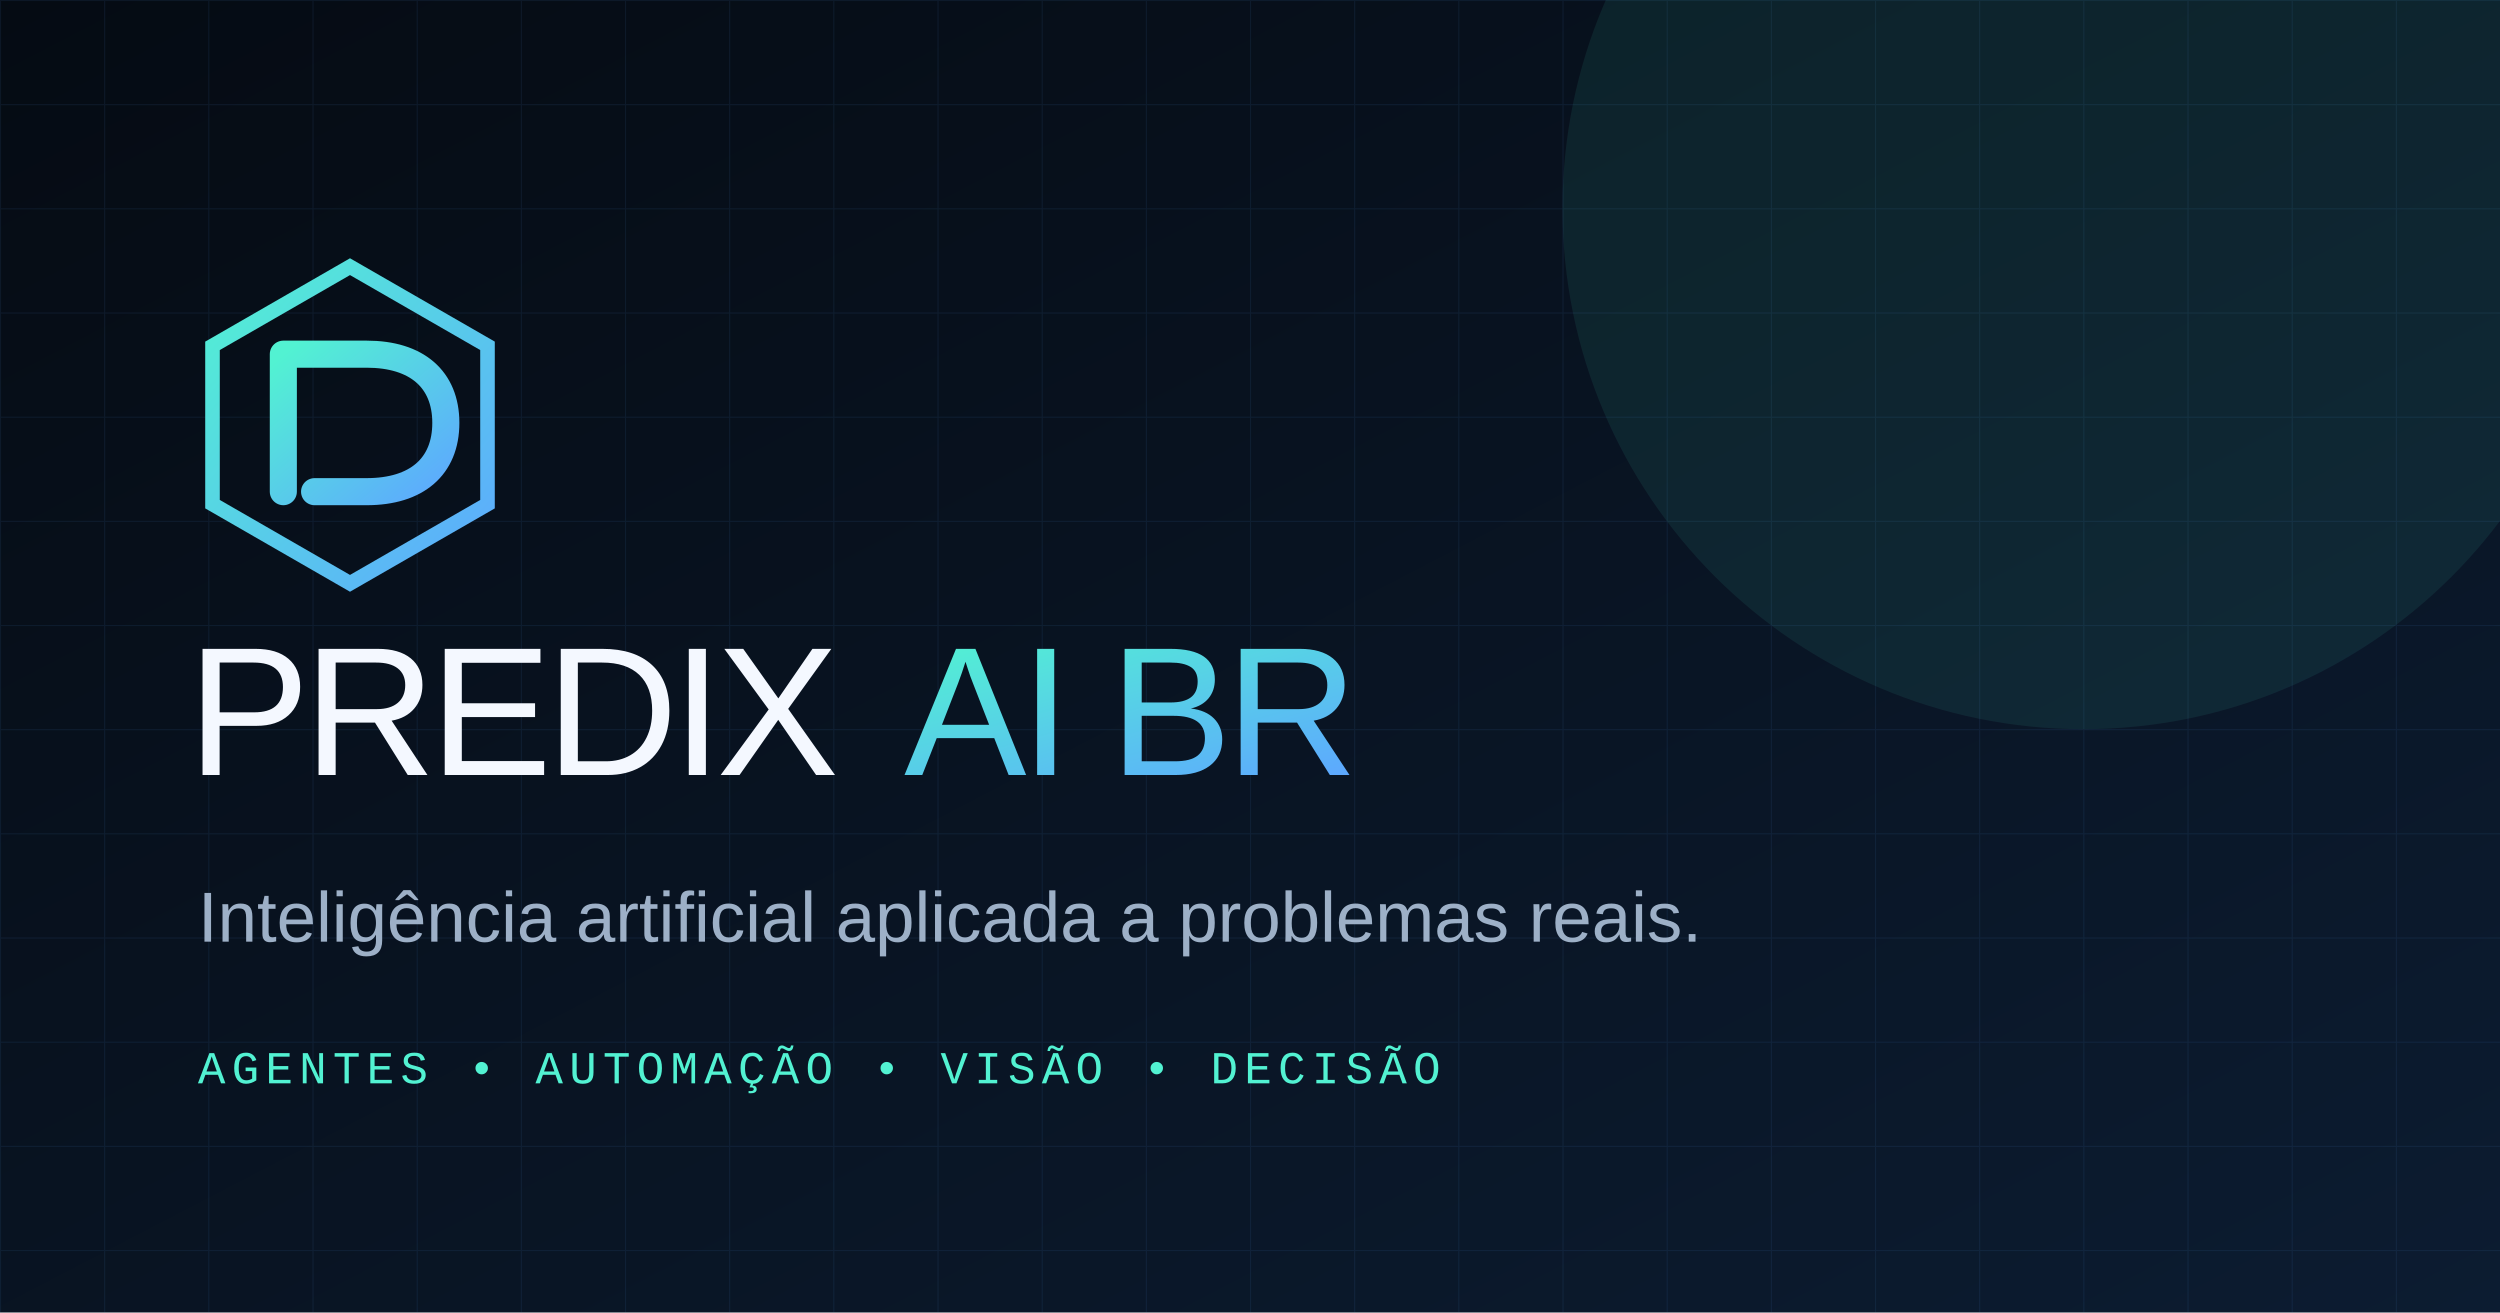
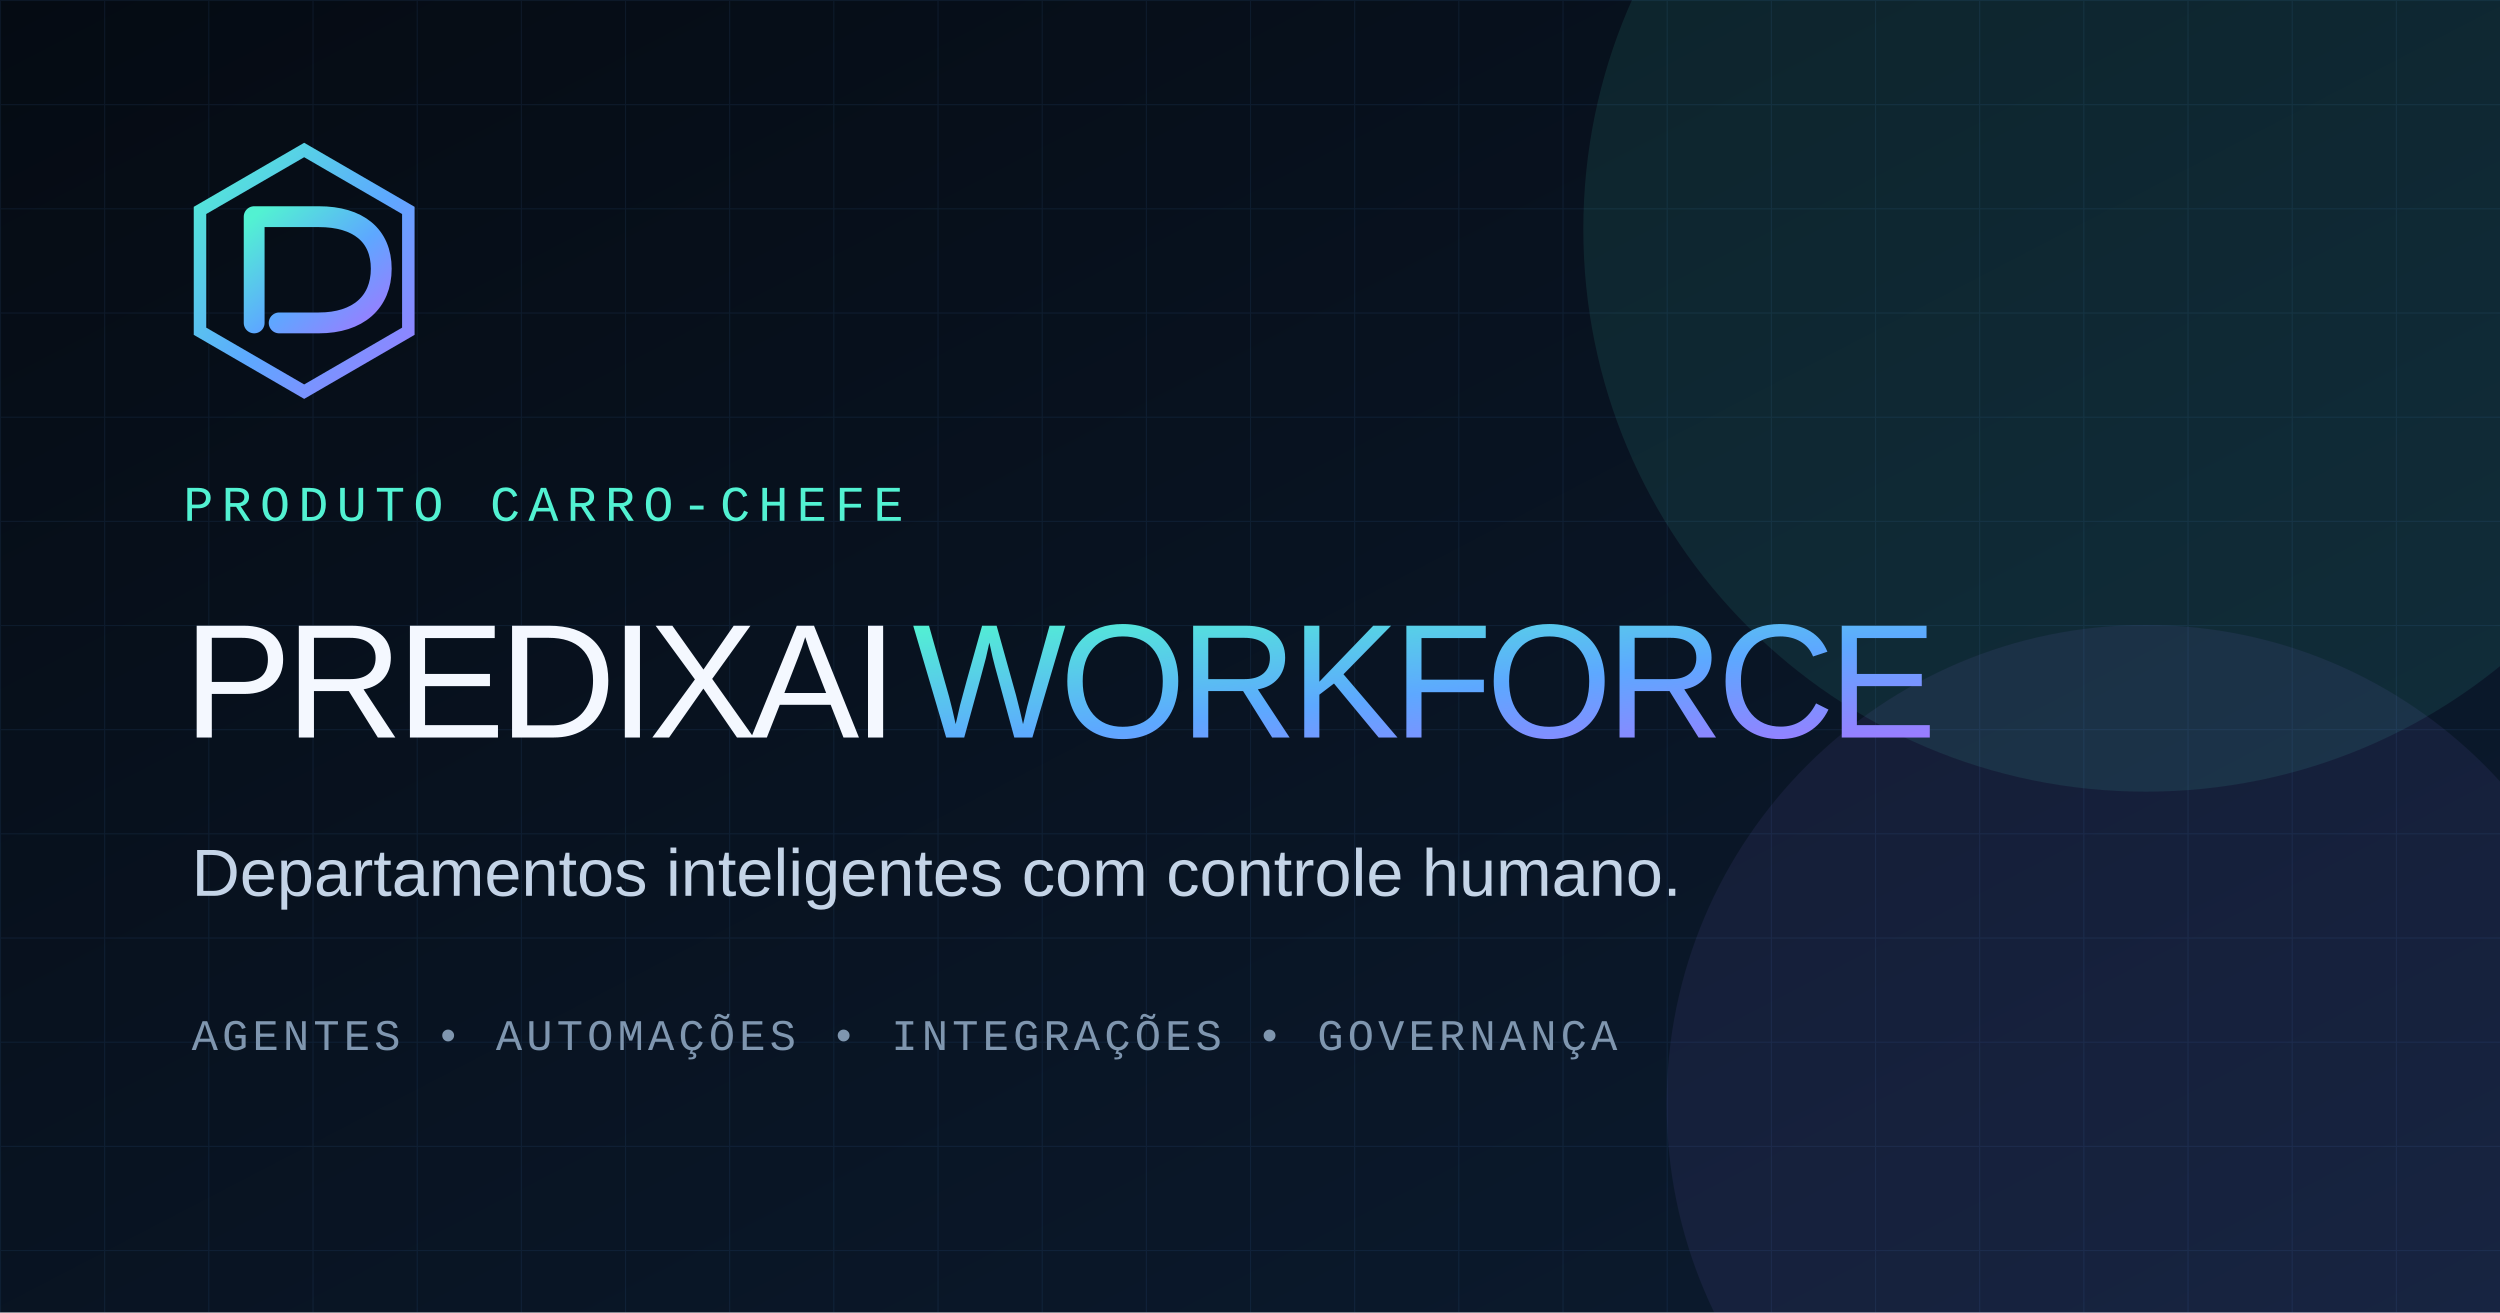
<svg xmlns="http://www.w3.org/2000/svg" width="1200" height="630" viewBox="0 0 1200 630">
  <defs>
    <linearGradient id="bg" x1="0" y1="0" x2="1" y2="1">
      <stop stop-color="#050b13" />
      <stop offset="1" stop-color="#0c1c31" />
    </linearGradient>
    <linearGradient id="g" x1="0" y1="0" x2="1" y2="1">
      <stop stop-color="#52f2d2" />
-       <stop offset="1" stop-color="#5da8ff" />
+       <stop offset=".55" stop-color="#5da8ff" />
+       <stop offset="1" stop-color="#9c7bff" />
    </linearGradient>
    <pattern id="grid" width="50" height="50" patternUnits="userSpaceOnUse">
      <path d="M50 0H0V50" fill="none" stroke="#5da8ff" stroke-opacity=".08" />
    </pattern>
  </defs>
  <rect width="1200" height="630" fill="url(#bg)" />
  <rect width="1200" height="630" fill="url(#grid)" />
-   <circle cx="1000" cy="100" r="250" fill="#52f2d2" opacity=".08" />
-   <g transform="translate(90 128)">
-     <path d="M78 0 144 38v76l-66 38-66-38V38Z" fill="none" stroke="url(#g)" stroke-width="7" />
-     <path d="M46 108V42h40c24 0 38 12 38 33s-14 33-38 33H61" fill="none" stroke="url(#g)" stroke-width="13" stroke-linecap="round" stroke-linejoin="round" />
+   <circle cx="1030" cy="110" r="270" fill="#52f2d2" opacity=".09" />
+   <circle cx="1030" cy="530" r="230" fill="#9c7bff" opacity=".08" />
+   <g transform="translate(88 72)">
+     <path d="M58 0 108 29v58l-50 29L8 87V29Z" fill="none" stroke="url(#g)" stroke-width="6" />
+     <path d="M34 83V32h31c19 0 30 9 30 25S84 83 65 83H46" fill="none" stroke="url(#g)" stroke-width="10" stroke-linecap="round" stroke-linejoin="round" />
  </g>
-   <text x="90" y="372" fill="#f4f8ff" font-family="Arial Black, Arial, sans-serif" font-size="88" letter-spacing="-3">PREDIX</text>
-   <text x="434" y="372" fill="url(#g)" font-family="Arial Black, Arial, sans-serif" font-size="88" letter-spacing="-3">AI BR</text>
-   <text x="95" y="452" fill="#9db0c7" font-family="Arial, sans-serif" font-size="34">Inteligência artificial aplicada a problemas reais.</text>
-   <text x="95" y="520" fill="#52f2d2" font-family="Courier New, monospace" font-size="22" letter-spacing="3">AGENTES • AUTOMAÇÃO • VISÃO • DECISÃO</text>
+   <text x="88" y="250" fill="#52f2d2" font-family="Courier New,monospace" font-size="24" letter-spacing="4">PRODUTO CARRO-CHEFE</text>
+   <text x="88" y="354" fill="#f4f8ff" font-family="Arial Black,Arial,sans-serif" font-size="78" letter-spacing="-3">PREDIXAI</text>
+   <text x="438" y="354" fill="url(#g)" font-family="Arial Black,Arial,sans-serif" font-size="78" letter-spacing="-3">WORKFORCE</text>
+   <text x="92" y="430" fill="#c4d4e7" font-family="Arial,sans-serif" font-size="32">Departamentos inteligentes com controle humano.</text>
+   <text x="92" y="504" fill="#7f96af" font-family="Courier New,monospace" font-size="21" letter-spacing="2">AGENTES • AUTOMAÇÕES • INTEGRAÇÕES • GOVERNANÇA</text>
</svg>
